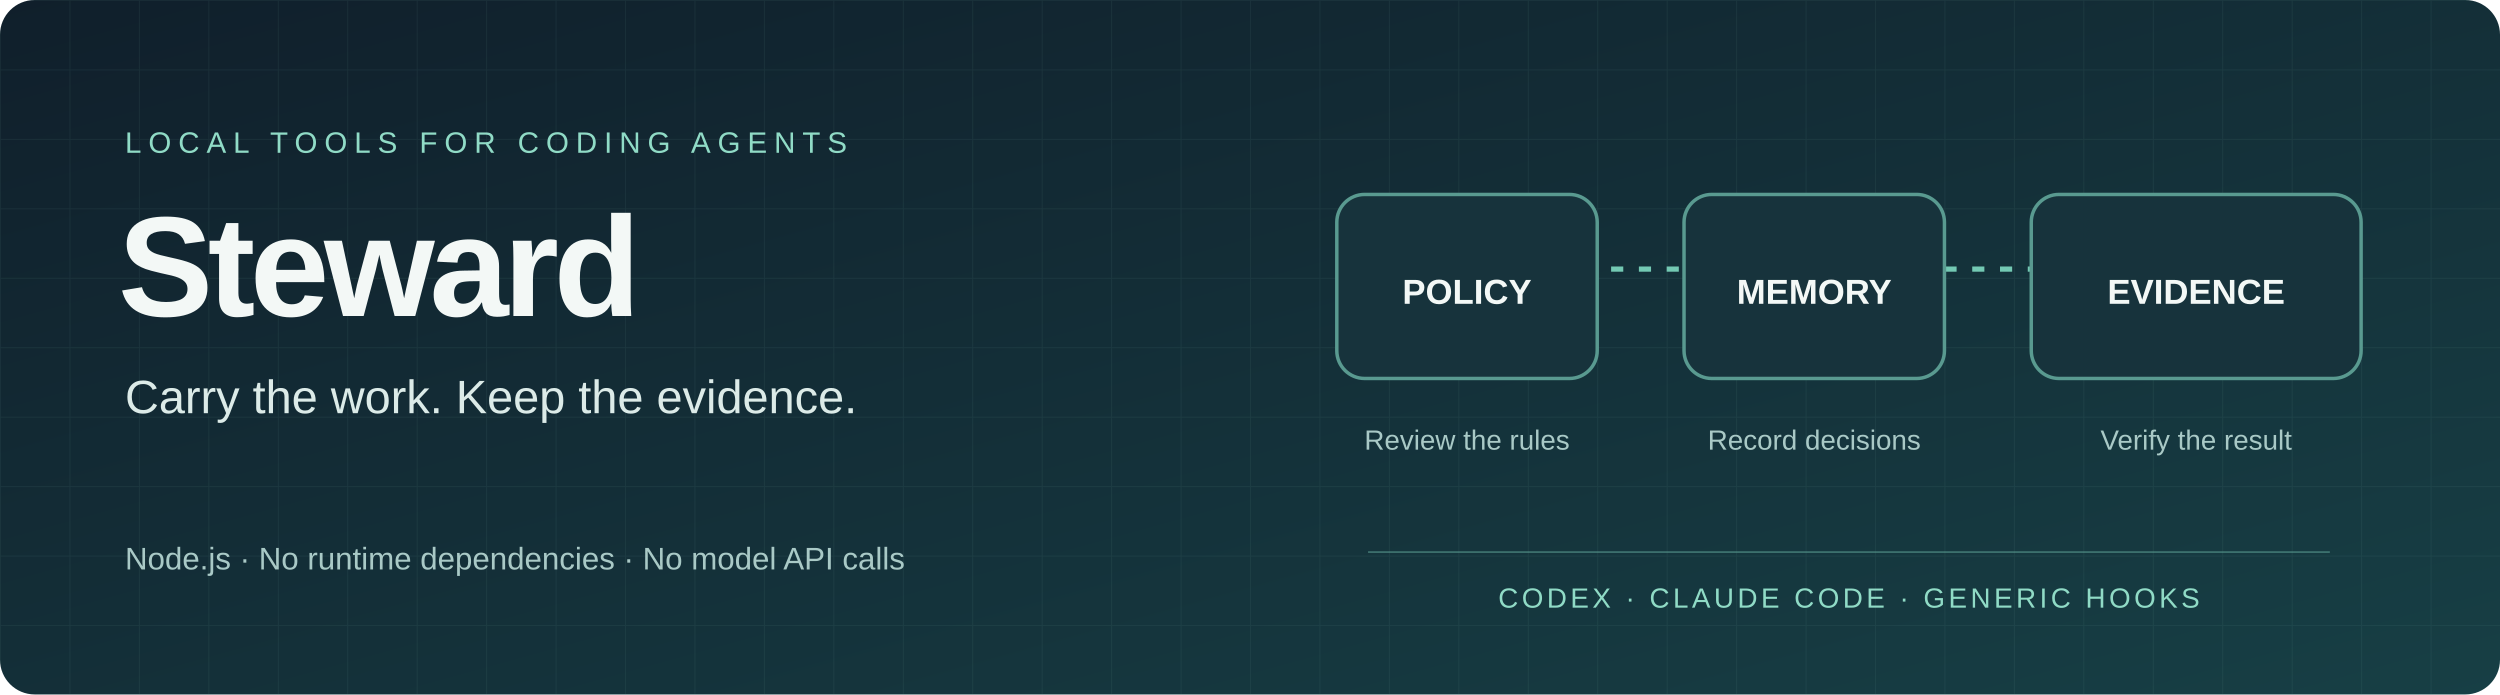
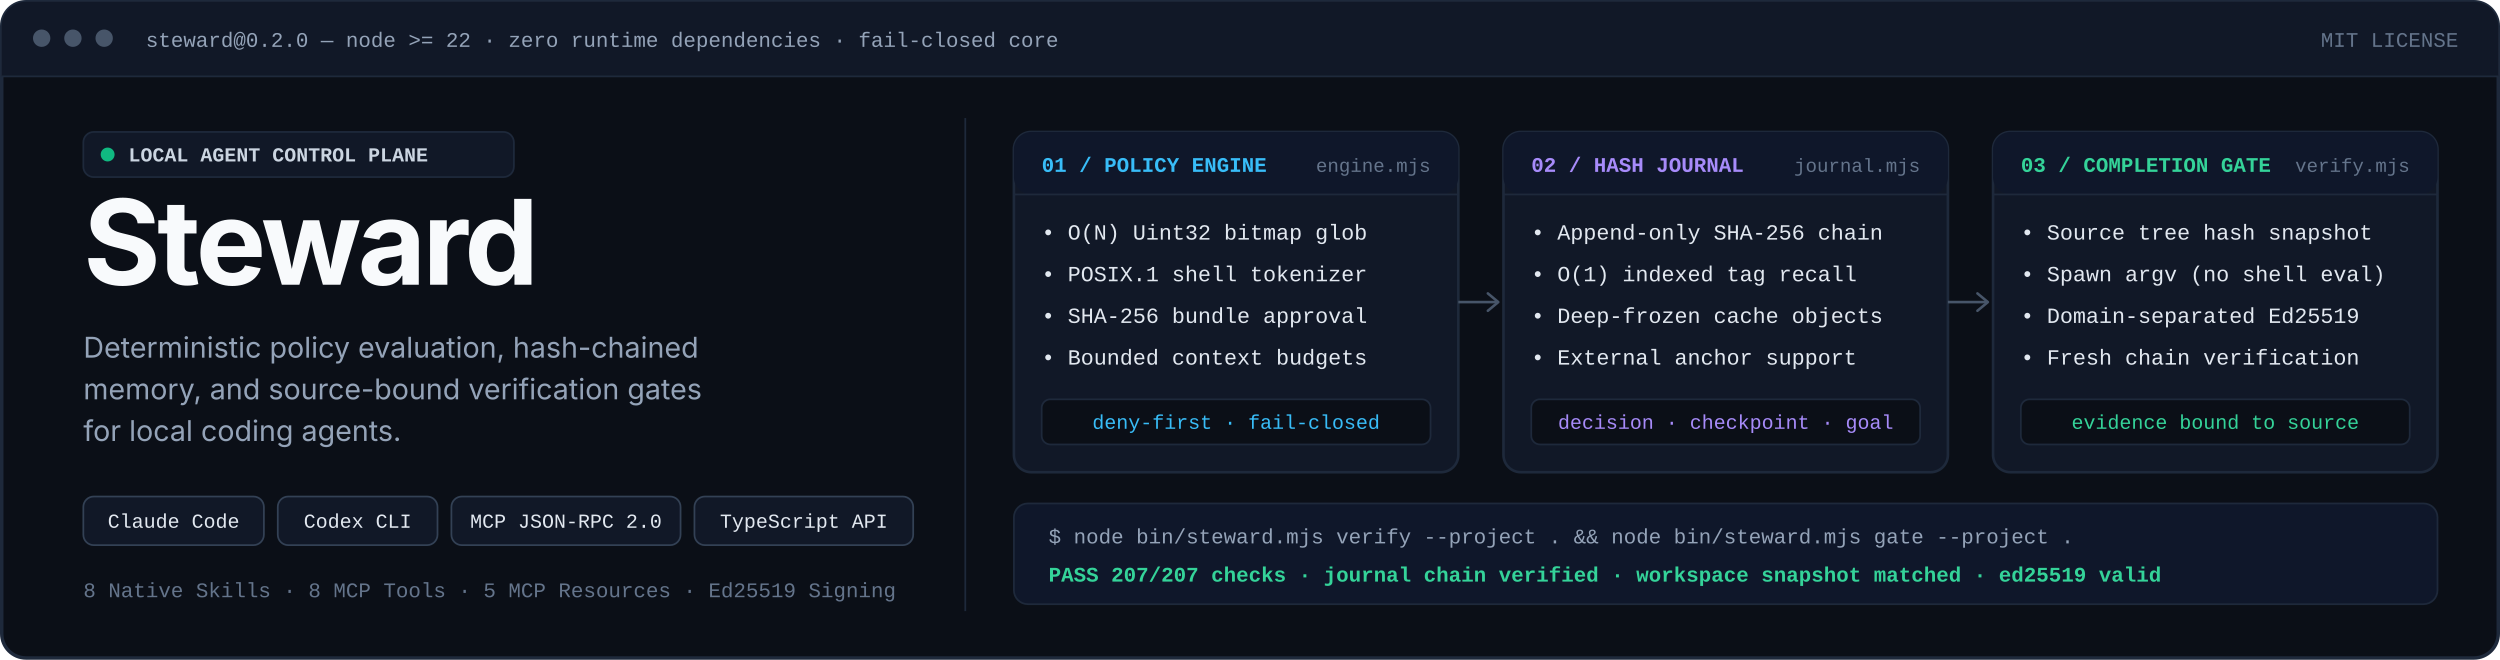
- <svg xmlns="http://www.w3.org/2000/svg" width="1440" height="400" viewBox="0 0 1440 400" role="img" aria-labelledby="title desc">
+ <svg xmlns="http://www.w3.org/2000/svg" width="1440" height="380" viewBox="0 0 1440 380" role="img" aria-labelledby="title desc">
  <defs>
-     <linearGradient id="bg" x2="1" y2="1">
-       <stop stop-color="#101f2b" />
-       <stop offset="1" stop-color="#173f45" />
-     </linearGradient>
-     <pattern id="grid" width="40" height="40" patternUnits="userSpaceOnUse">
-       <path d="M40 0H0V40" fill="none" stroke="#80bcb4" stroke-opacity=".08" />
-     </pattern>
+     <style>
+       .sans { font-family: -apple-system, BlinkMacSystemFont, "Segoe UI", Inter, Roboto, Helvetica, Arial, sans-serif; }
+       .mono { font-family: ui-monospace, SFMono-Regular, "SF Mono", Menlo, Consolas, "Liberation Mono", monospace; }
+     </style>
  </defs>
-   <rect width="1440" height="400" rx="20" fill="url(#bg)" />
-   <rect width="1440" height="400" rx="20" fill="url(#grid)" />
-   <g font-family="Arial, Helvetica, sans-serif">
-     <text x="72" y="88" fill="#90dbc6" font-size="17" letter-spacing="4">LOCAL TOOLS FOR CODING AGENTS</text>
-     <text x="68" y="182" fill="#f3f8f6" font-size="82" font-weight="700" letter-spacing="-3">Steward</text>
-     <text x="72" y="238" fill="#dcebe8" font-size="27">Carry the work. Keep the evidence.</text>
-     <text x="72" y="328" fill="#a9c9c6" font-size="18">Node.js · No runtime dependencies · No model API calls</text>
-     <path d="M848 155H1280" stroke="#73c9b3" stroke-width="3" stroke-dasharray="7 9" />
-     <g fill="#17333c" stroke="#599a90" stroke-width="2">
-       <rect x="770" y="112" width="150" height="106" rx="16" />
-       <rect x="970" y="112" width="150" height="106" rx="16" />
-       <rect x="1170" y="112" width="190" height="106" rx="16" />
+   <rect x="1" y="1" width="1438" height="378" rx="14" fill="#0B0F17" stroke="#1E293B" stroke-width="2" />
+   <path d="M1 15C1 7.268 7.268 1 15 1H1425C1432.73 1 1439 7.268 1439 15V44H1V15Z" fill="#111827" />
+   <line x1="1" y1="44" x2="1439" y2="44" stroke="#1E293B" stroke-width="1" />
+   <circle cx="24" cy="22" r="5" fill="#475569" />
+   <circle cx="42" cy="22" r="5" fill="#475569" />
+   <circle cx="60" cy="22" r="5" fill="#475569" />
+   <text x="84" y="27" fill="#94A3B8" font-size="12" class="mono">steward@0.2.0 — node &gt;= 22 · zero runtime dependencies · fail-closed core</text>
+   <text x="1416" y="27" fill="#64748B" font-size="12" text-anchor="end" class="mono">MIT LICENSE</text>
+   <g>
+     <rect x="48" y="76" width="248" height="26" rx="6" fill="#111827" stroke="#1E293B" />
+     <circle cx="62" cy="89" r="4" fill="#10B981" />
+     <text x="74" y="93" fill="#CBD5E1" font-size="11.5" font-weight="600" class="mono">LOCAL AGENT CONTROL PLANE</text>
+     <text x="48" y="164" fill="#F8FAFC" font-size="68" font-weight="700" letter-spacing="-2" class="sans">Steward</text>
+     <text x="48" y="206" fill="#94A3B8" font-size="16.5" class="sans">Deterministic policy evaluation, hash-chained</text>
+     <text x="48" y="230" fill="#94A3B8" font-size="16.5" class="sans">memory, and source-bound verification gates</text>
+     <text x="48" y="254" fill="#94A3B8" font-size="16.5" class="sans">for local coding agents.</text>
+     <g class="mono" font-size="11.5" fill="#E2E8F0">
+       <rect x="48" y="286" width="104" height="28" rx="6" fill="#111827" stroke="#334155" />
+       <text x="100" y="304" text-anchor="middle">Claude Code</text>
+       <rect x="160" y="286" width="92" height="28" rx="6" fill="#111827" stroke="#334155" />
+       <text x="206" y="304" text-anchor="middle">Codex CLI</text>
+       <rect x="260" y="286" width="132" height="28" rx="6" fill="#111827" stroke="#334155" />
+       <text x="326" y="304" text-anchor="middle">MCP JSON-RPC 2.0</text>
+       <rect x="400" y="286" width="126" height="28" rx="6" fill="#111827" stroke="#334155" />
+       <text x="463" y="304" text-anchor="middle">TypeScript API</text>
    </g>
-     <g fill="#f3f8f6" font-size="20" font-weight="700" text-anchor="middle">
-       <text x="845" y="175">POLICY</text>
-       <text x="1045" y="175">MEMORY</text>
-       <text x="1265" y="175">EVIDENCE</text>
-     </g>
-     <g fill="#a9c9c6" font-size="16" text-anchor="middle">
-       <text x="845" y="259">Review the rules</text>
-       <text x="1045" y="259">Record decisions</text>
-       <text x="1265" y="259">Verify the result</text>
-     </g>
-     <path d="M788 318H1342" stroke="#599a90" stroke-opacity=".6" />
-     <text x="1065" y="350" fill="#90dbc6" font-size="16" text-anchor="middle" letter-spacing="2">CODEX · CLAUDE CODE · GENERIC HOOKS</text>
+     <text x="48" y="344" fill="#64748B" font-size="12" class="mono">8 Native Skills · 8 MCP Tools · 5 MCP Resources · Ed25519 Signing</text>
  </g>
+   <line x1="556" y1="68" x2="556" y2="352" stroke="#1E293B" stroke-width="1" />
+   <g>
+     <rect x="584" y="76" width="256" height="196" rx="10" fill="#111827" stroke="#1E293B" stroke-width="1.5" />
+     <rect x="584" y="76" width="256" height="36" rx="10" fill="#0F172A" />
+     <line x1="584" y1="112" x2="840" y2="112" stroke="#1E293B" />
+     <text x="600" y="99" fill="#38BDF8" font-size="12" font-weight="700" class="mono">01 / POLICY ENGINE</text>
+     <text x="824" y="99" fill="#64748B" font-size="11" text-anchor="end" class="mono">engine.mjs</text>
+     <text x="600" y="138" fill="#E2E8F0" font-size="12.5" class="mono">• O(N) Uint32 bitmap glob</text>
+     <text x="600" y="162" fill="#E2E8F0" font-size="12.5" class="mono">• POSIX.1 shell tokenizer</text>
+     <text x="600" y="186" fill="#E2E8F0" font-size="12.5" class="mono">• SHA-256 bundle approval</text>
+     <text x="600" y="210" fill="#E2E8F0" font-size="12.5" class="mono">• Bounded context budgets</text>
+     <rect x="600" y="230" width="224" height="26" rx="5" fill="#0B0F17" stroke="#1E293B" />
+     <text x="712" y="247" fill="#38BDF8" font-size="11.5" text-anchor="middle" class="mono">deny-first · fail-closed</text>
+   </g>
+   <g stroke="#475569" stroke-width="1.5" fill="none">
+     <line x1="840" y1="174" x2="862" y2="174" />
+     <path d="M857 169L863 174L857 179" stroke-linecap="round" stroke-linejoin="round" />
+   </g>
+   <g>
+     <rect x="866" y="76" width="256" height="196" rx="10" fill="#111827" stroke="#1E293B" stroke-width="1.5" />
+     <rect x="866" y="76" width="256" height="36" rx="10" fill="#0F172A" />
+     <line x1="866" y1="112" x2="1122" y2="112" stroke="#1E293B" />
+     <text x="882" y="99" fill="#A78BFA" font-size="12" font-weight="700" class="mono">02 / HASH JOURNAL</text>
+     <text x="1106" y="99" fill="#64748B" font-size="11" text-anchor="end" class="mono">journal.mjs</text>
+     <text x="882" y="138" fill="#E2E8F0" font-size="12.5" class="mono">• Append-only SHA-256 chain</text>
+     <text x="882" y="162" fill="#E2E8F0" font-size="12.5" class="mono">• O(1) indexed tag recall</text>
+     <text x="882" y="186" fill="#E2E8F0" font-size="12.5" class="mono">• Deep-frozen cache objects</text>
+     <text x="882" y="210" fill="#E2E8F0" font-size="12.5" class="mono">• External anchor support</text>
+     <rect x="882" y="230" width="224" height="26" rx="5" fill="#0B0F17" stroke="#1E293B" />
+     <text x="994" y="247" fill="#A78BFA" font-size="11.5" text-anchor="middle" class="mono">decision · checkpoint · goal</text>
+   </g>
+   <g stroke="#475569" stroke-width="1.5" fill="none">
+     <line x1="1122" y1="174" x2="1144" y2="174" />
+     <path d="M1139 169L1145 174L1139 179" stroke-linecap="round" stroke-linejoin="round" />
+   </g>
+   <g>
+     <rect x="1148" y="76" width="256" height="196" rx="10" fill="#111827" stroke="#1E293B" stroke-width="1.5" />
+     <rect x="1148" y="76" width="256" height="36" rx="10" fill="#0F172A" />
+     <line x1="1148" y1="112" x2="1404" y2="112" stroke="#1E293B" />
+     <text x="1164" y="99" fill="#34D399" font-size="12" font-weight="700" class="mono">03 / COMPLETION GATE</text>
+     <text x="1388" y="99" fill="#64748B" font-size="11" text-anchor="end" class="mono">verify.mjs</text>
+     <text x="1164" y="138" fill="#E2E8F0" font-size="12.5" class="mono">• Source tree hash snapshot</text>
+     <text x="1164" y="162" fill="#E2E8F0" font-size="12.5" class="mono">• Spawn argv (no shell eval)</text>
+     <text x="1164" y="186" fill="#E2E8F0" font-size="12.5" class="mono">• Domain-separated Ed25519</text>
+     <text x="1164" y="210" fill="#E2E8F0" font-size="12.5" class="mono">• Fresh chain verification</text>
+     <rect x="1164" y="230" width="224" height="26" rx="5" fill="#0B0F17" stroke="#1E293B" />
+     <text x="1276" y="247" fill="#34D399" font-size="11.5" text-anchor="middle" class="mono">evidence bound to source</text>
+   </g>
+   <rect x="584" y="290" width="820" height="58" rx="8" fill="#0F172A" stroke="#1E293B" />
+   <text x="604" y="313" fill="#94A3B8" font-size="12" class="mono">$ node bin/steward.mjs verify --project . &amp;&amp; node bin/steward.mjs gate --project .</text>
+   <text x="604" y="335" fill="#34D399" font-size="12" font-weight="600" class="mono">PASS  207/207 checks · journal chain verified · workspace snapshot matched · ed25519 valid</text>
</svg>
